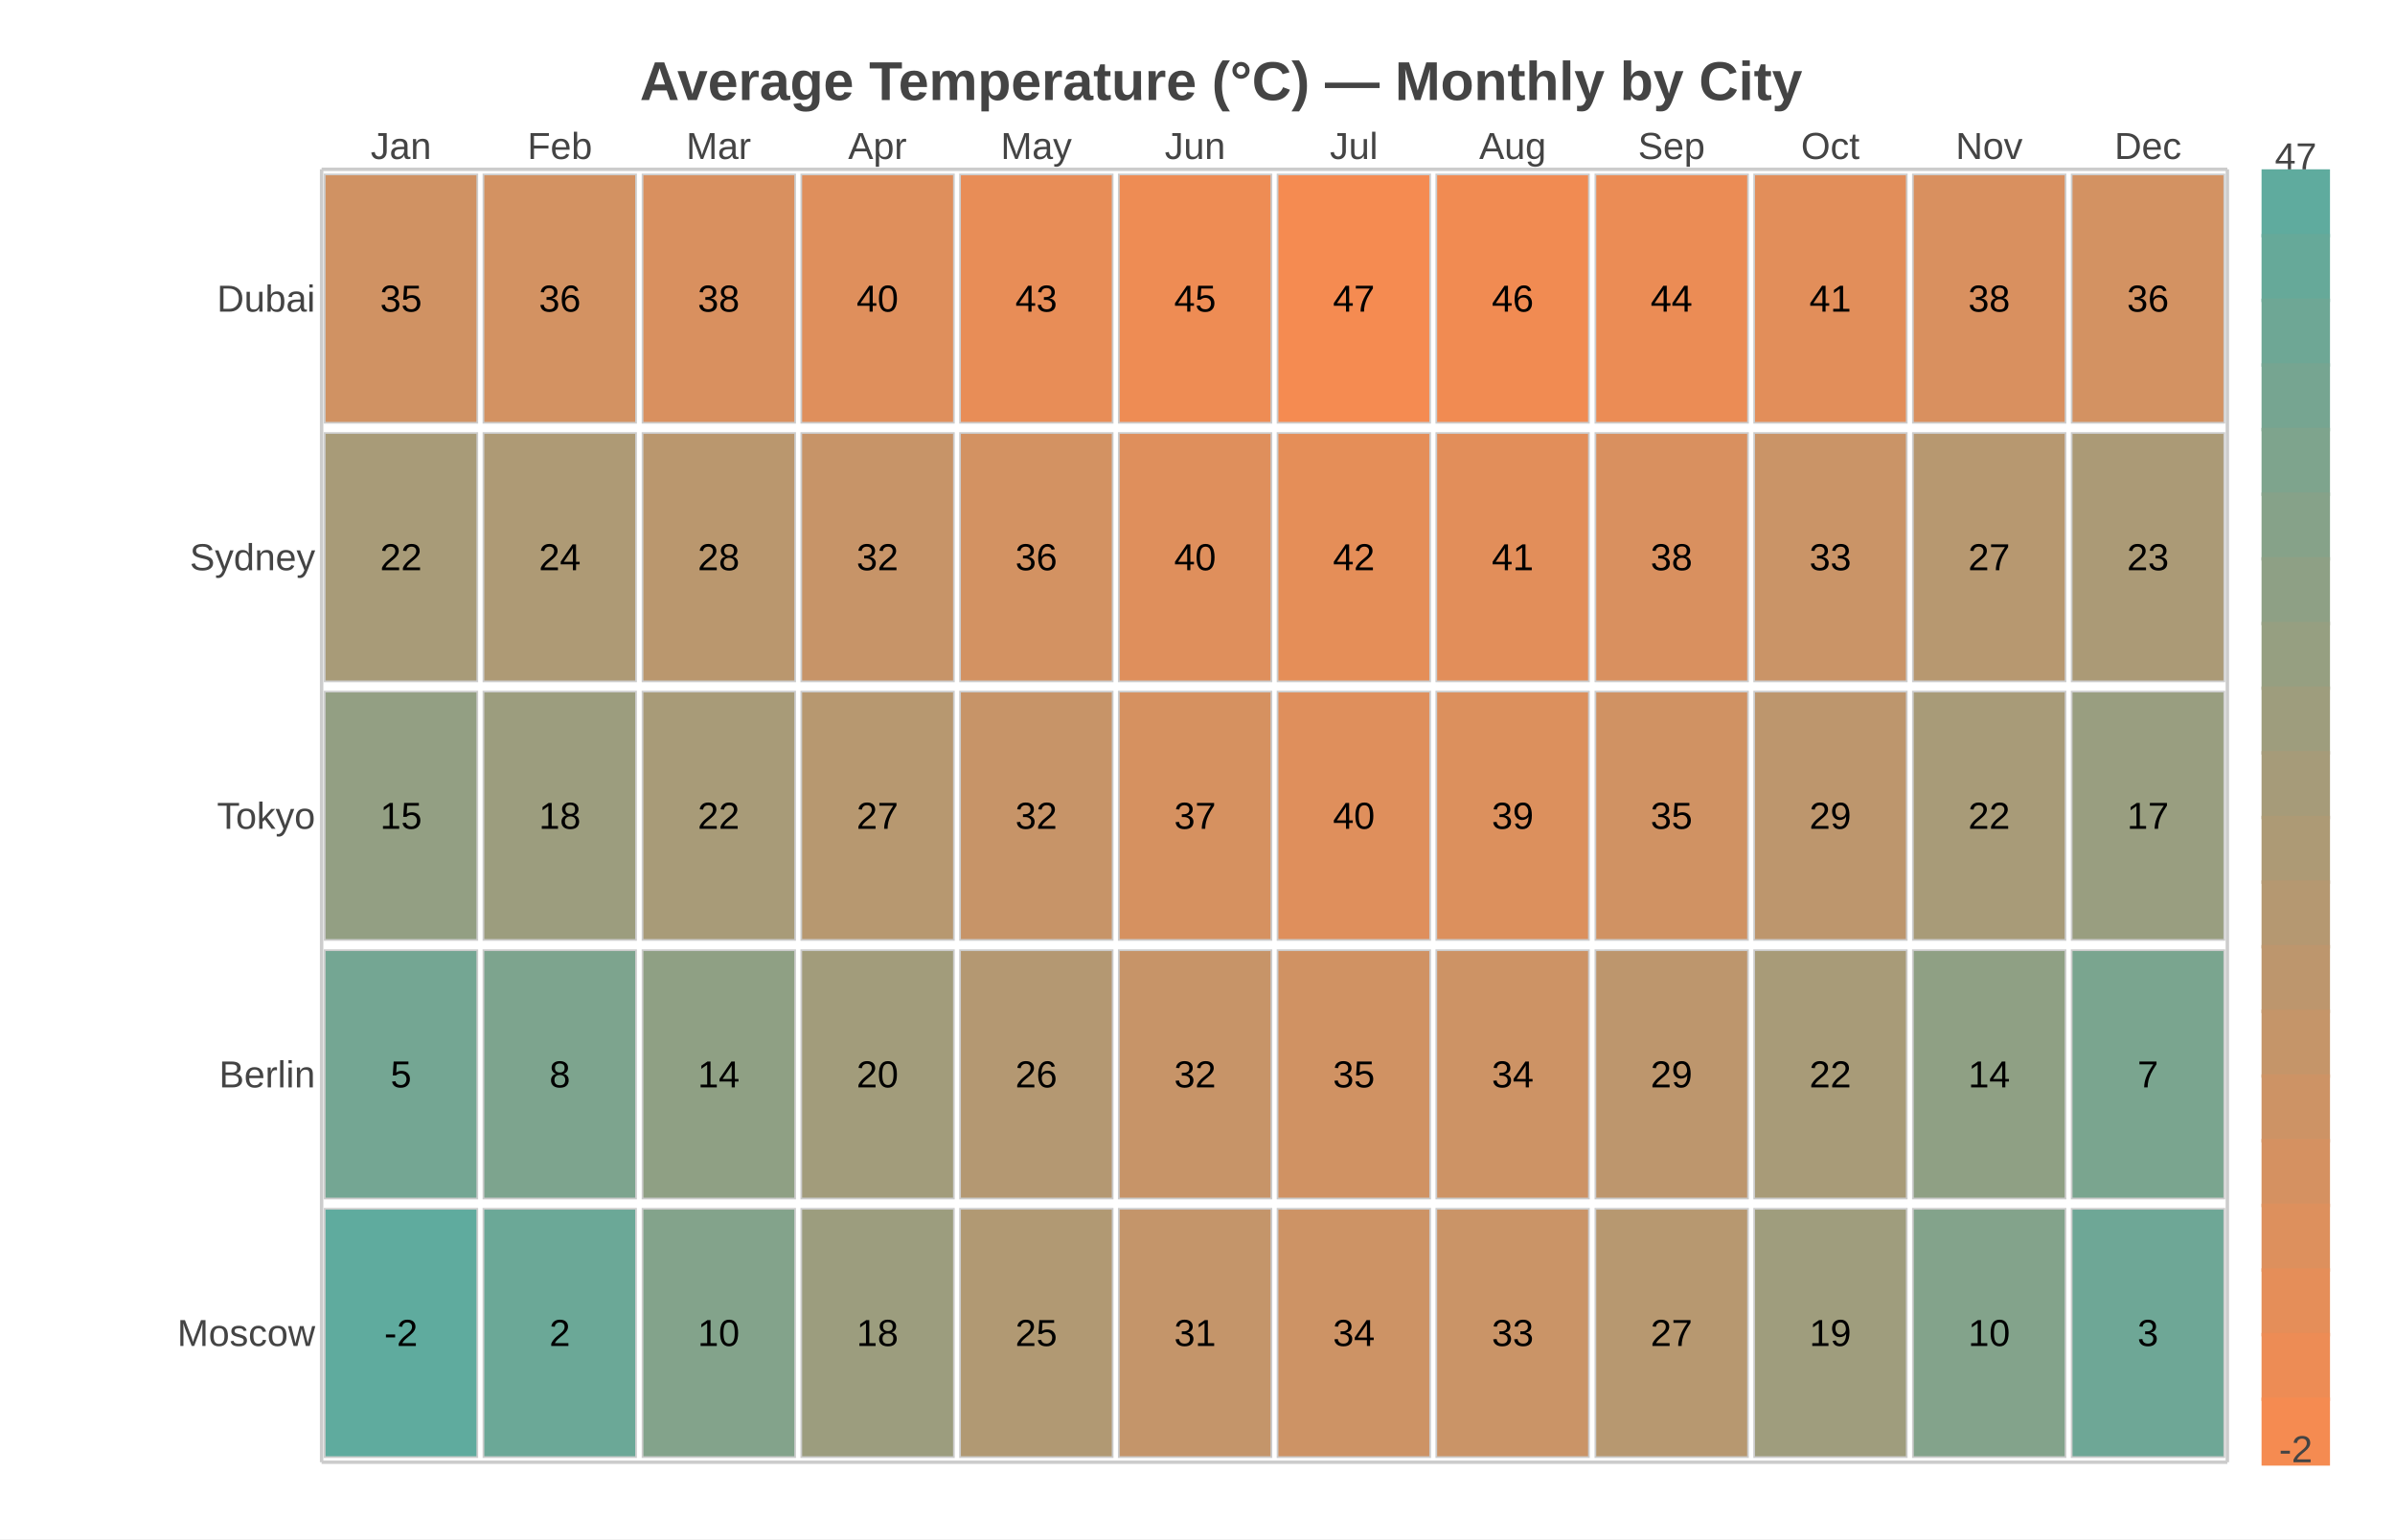
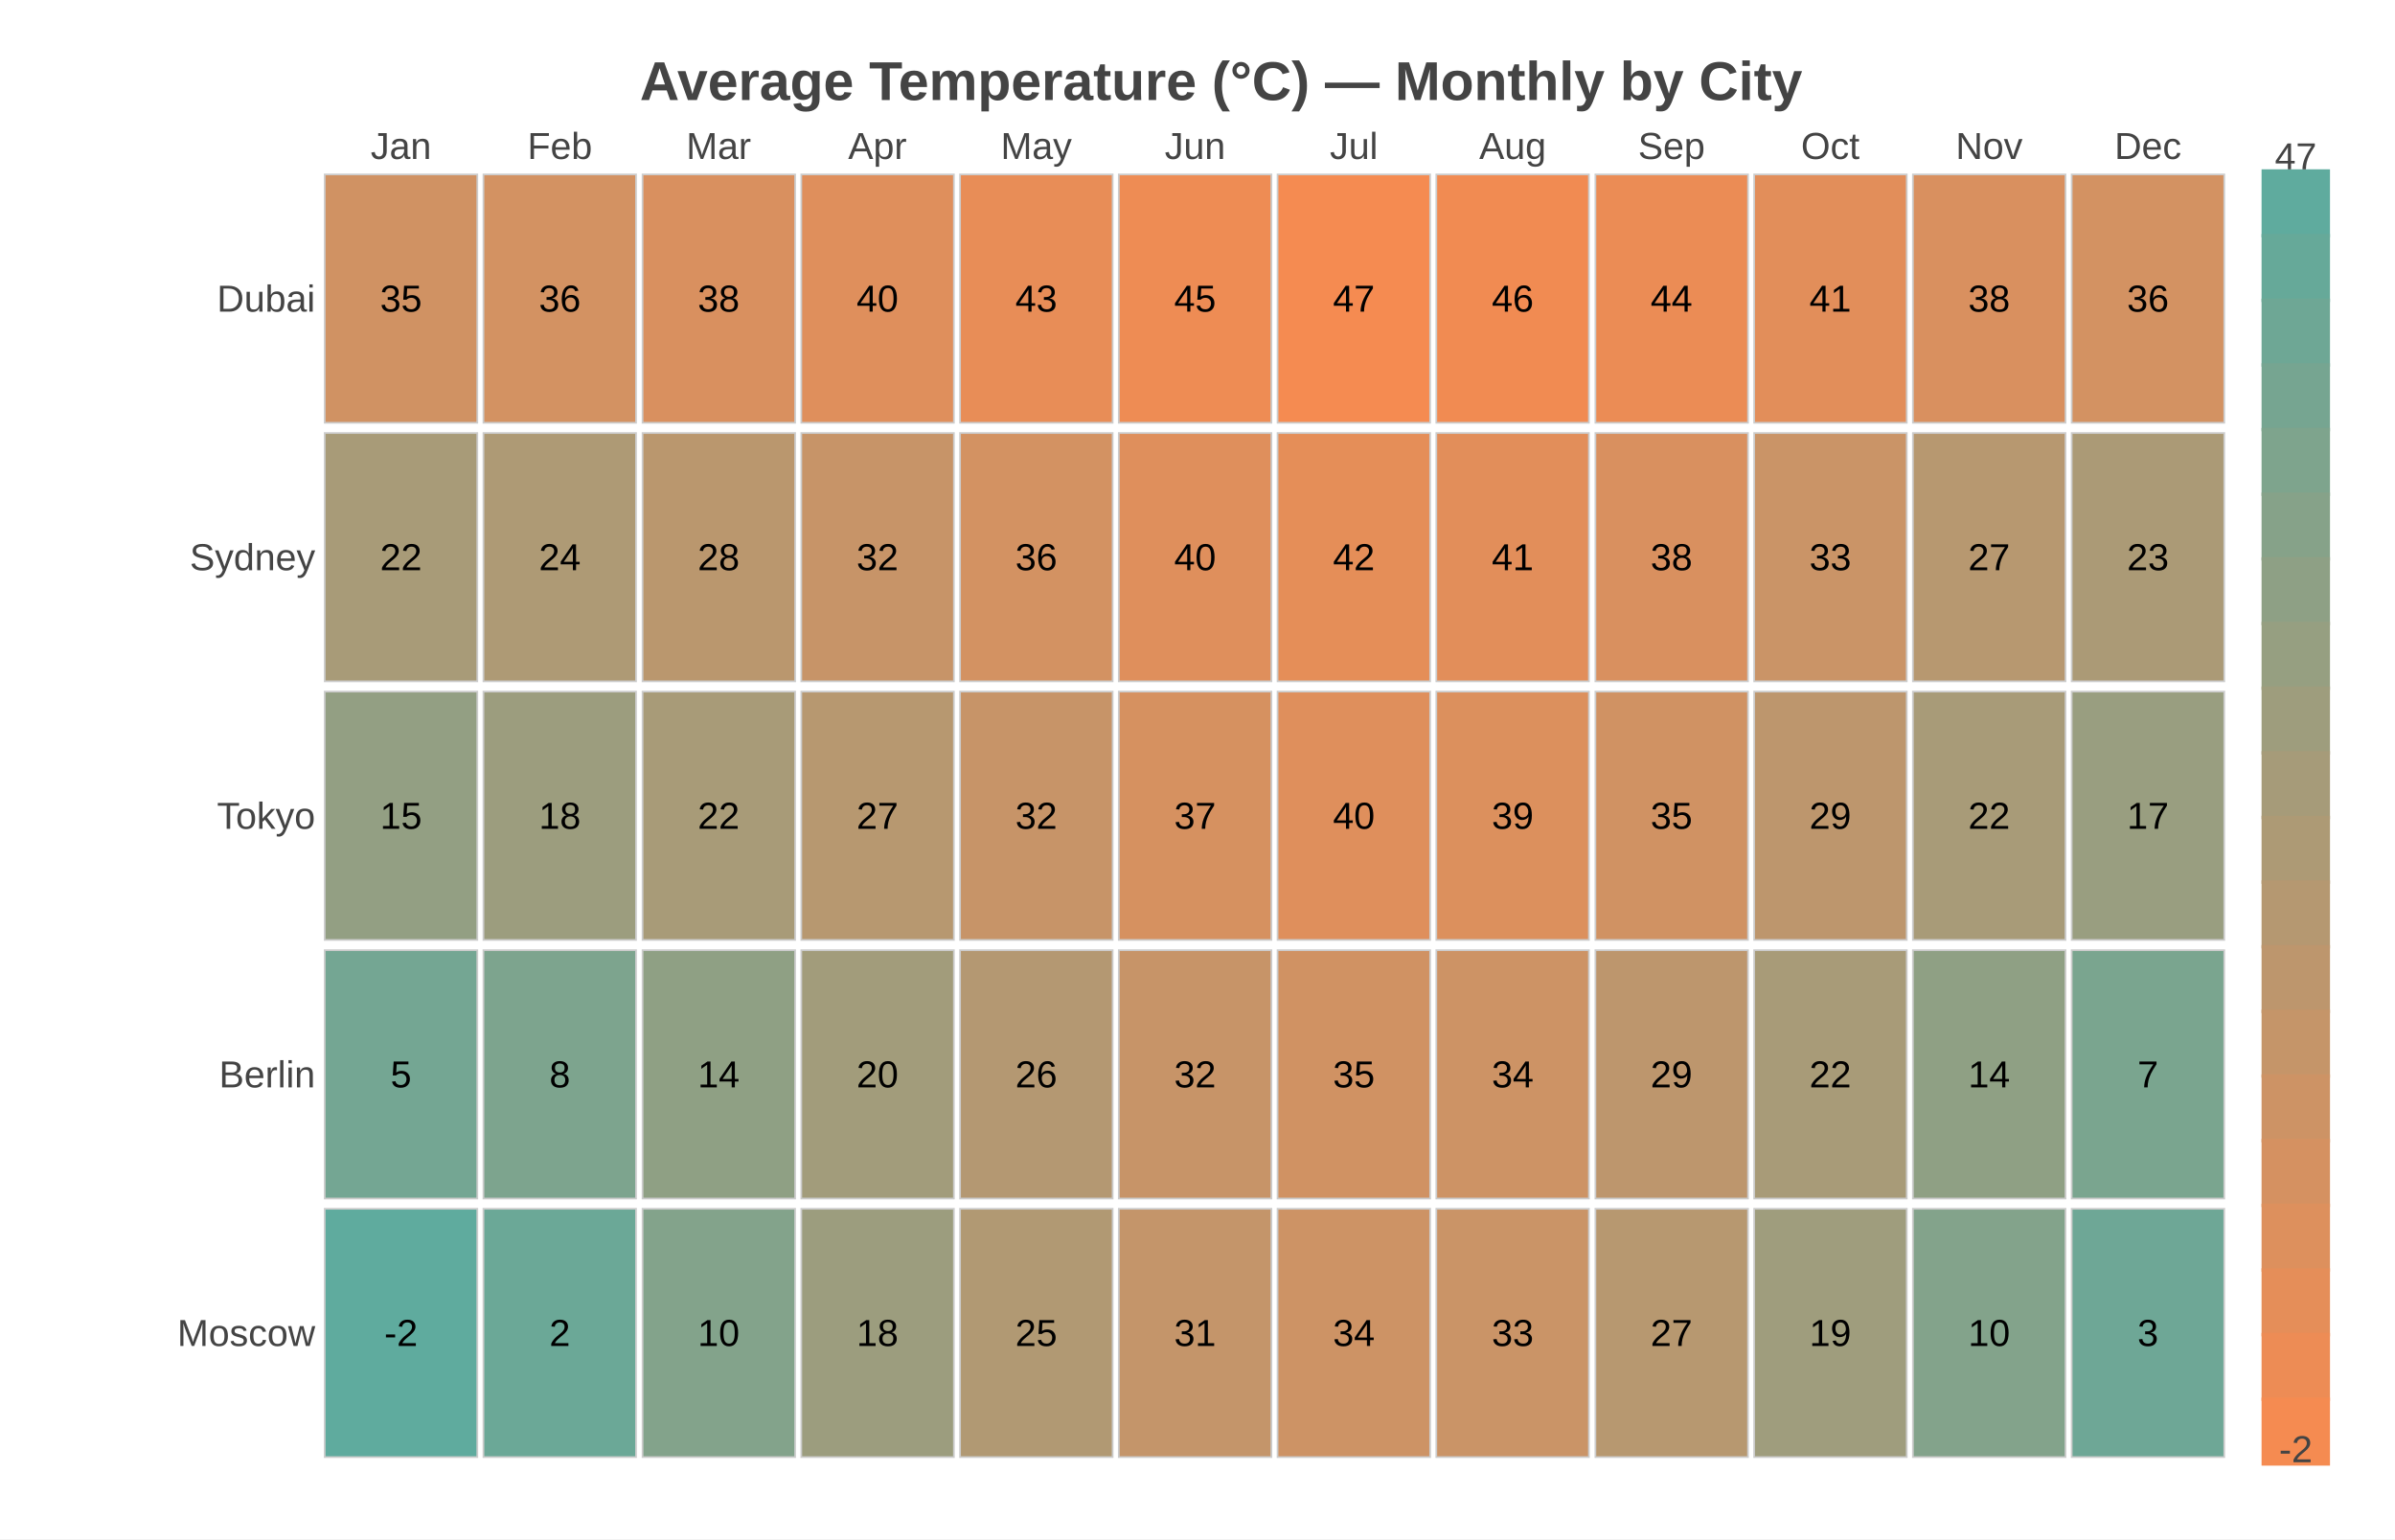
<svg xmlns="http://www.w3.org/2000/svg" width="700" height="450" viewBox="0 0 700 450">
  <path fill="#FFFFFF" d="M0 0 h700 v450 h-700 v-450Z" />
  <text transform="translate(-163.0, 18)" fill="#444444" font-family="Arial" font-weight="bold" font-size="16" x="350.0" y="11.25">Average Temperature (°C) — Monthly by City</text>
  <g transform="translate(94.0, 49.5)">
    <path fill="#d09263" stroke="#CCCCCC" stroke-width="0.5" d="M0.9 1.5 h44.6 v72.6 h-44.6 v-72.6Z" />
    <text x="23.208" y="37.8" fill="#000000" font-family="Arial" font-size="11" text-anchor="middle" dominant-baseline="central">35</text>
    <path fill="#d39262" stroke="#CCCCCC" stroke-width="0.5" d="M47.3 1.5 h44.6 v72.6 h-44.6 v-72.6Z" />
    <text x="69.625" y="37.8" fill="#000000" font-family="Arial" font-size="11" text-anchor="middle" dominant-baseline="central">36</text>
    <path fill="#d9905f" stroke="#CCCCCC" stroke-width="0.5" d="M93.8 1.5 h44.6 v72.6 h-44.6 v-72.6Z" />
    <text x="116.042" y="37.8" fill="#000000" font-family="Arial" font-size="11" text-anchor="middle" dominant-baseline="central">38</text>
    <path fill="#df8f5c" stroke="#CCCCCC" stroke-width="0.5" d="M140.2 1.5 h44.6 v72.6 h-44.6 v-72.6Z" />
    <text x="162.458" y="37.8" fill="#000000" font-family="Arial" font-size="11" text-anchor="middle" dominant-baseline="central">40</text>
    <path fill="#e88d57" stroke="#CCCCCC" stroke-width="0.5" d="M186.6 1.5 h44.6 v72.6 h-44.6 v-72.6Z" />
    <text x="208.875" y="37.8" fill="#000000" font-family="Arial" font-size="11" text-anchor="middle" dominant-baseline="central">43</text>
    <path fill="#ee8c54" stroke="#CCCCCC" stroke-width="0.5" d="M233.0 1.5 h44.6 v72.6 h-44.6 v-72.6Z" />
    <text x="255.292" y="37.8" fill="#000000" font-family="Arial" font-size="11" text-anchor="middle" dominant-baseline="central">45</text>
    <path fill="#f58b51" stroke="#CCCCCC" stroke-width="0.5" d="M279.4 1.5 h44.6 v72.6 h-44.6 v-72.6Z" />
    <text x="301.708" y="37.8" fill="#000000" font-family="Arial" font-size="11" text-anchor="middle" dominant-baseline="central">47</text>
    <path fill="#f18b52" stroke="#CCCCCC" stroke-width="0.5" d="M325.8 1.5 h44.6 v72.6 h-44.6 v-72.6Z" />
    <text x="348.125" y="37.8" fill="#000000" font-family="Arial" font-size="11" text-anchor="middle" dominant-baseline="central">46</text>
    <path fill="#eb8c55" stroke="#CCCCCC" stroke-width="0.5" d="M372.3 1.5 h44.6 v72.6 h-44.6 v-72.6Z" />
    <text x="394.542" y="37.8" fill="#000000" font-family="Arial" font-size="11" text-anchor="middle" dominant-baseline="central">44</text>
    <path fill="#e28e5a" stroke="#CCCCCC" stroke-width="0.5" d="M418.7 1.5 h44.6 v72.6 h-44.6 v-72.6Z" />
    <text x="440.958" y="37.8" fill="#000000" font-family="Arial" font-size="11" text-anchor="middle" dominant-baseline="central">41</text>
    <path fill="#d9905f" stroke="#CCCCCC" stroke-width="0.5" d="M465.1 1.5 h44.6 v72.6 h-44.6 v-72.6Z" />
    <text x="487.375" y="37.8" fill="#000000" font-family="Arial" font-size="11" text-anchor="middle" dominant-baseline="central">38</text>
    <path fill="#d39262" stroke="#CCCCCC" stroke-width="0.5" d="M511.5 1.5 h44.6 v72.6 h-44.6 v-72.6Z" />
    <text x="533.792" y="37.8" fill="#000000" font-family="Arial" font-size="11" text-anchor="middle" dominant-baseline="central">36</text>
    <path fill="#a89b78" stroke="#CCCCCC" stroke-width="0.5" d="M0.9 77.1 h44.6 v72.6 h-44.6 v-72.6Z" />
    <text x="23.208" y="113.4" fill="#000000" font-family="Arial" font-size="11" text-anchor="middle" dominant-baseline="central">22</text>
    <path fill="#ae9a75" stroke="#CCCCCC" stroke-width="0.5" d="M47.3 77.1 h44.6 v72.6 h-44.6 v-72.6Z" />
    <text x="69.625" y="113.4" fill="#000000" font-family="Arial" font-size="11" text-anchor="middle" dominant-baseline="central">24</text>
    <path fill="#ba976e" stroke="#CCCCCC" stroke-width="0.5" d="M93.8 77.1 h44.6 v72.6 h-44.6 v-72.6Z" />
    <text x="116.042" y="113.4" fill="#000000" font-family="Arial" font-size="11" text-anchor="middle" dominant-baseline="central">28</text>
    <path fill="#c79468" stroke="#CCCCCC" stroke-width="0.5" d="M140.2 77.1 h44.6 v72.6 h-44.6 v-72.6Z" />
    <text x="162.458" y="113.4" fill="#000000" font-family="Arial" font-size="11" text-anchor="middle" dominant-baseline="central">32</text>
    <path fill="#d39262" stroke="#CCCCCC" stroke-width="0.5" d="M186.6 77.1 h44.6 v72.6 h-44.6 v-72.6Z" />
    <text x="208.875" y="113.4" fill="#000000" font-family="Arial" font-size="11" text-anchor="middle" dominant-baseline="central">36</text>
    <path fill="#df8f5c" stroke="#CCCCCC" stroke-width="0.5" d="M233.0 77.1 h44.6 v72.6 h-44.6 v-72.6Z" />
    <text x="255.292" y="113.4" fill="#000000" font-family="Arial" font-size="11" text-anchor="middle" dominant-baseline="central">40</text>
    <path fill="#e58e58" stroke="#CCCCCC" stroke-width="0.5" d="M279.4 77.1 h44.6 v72.6 h-44.6 v-72.6Z" />
    <text x="301.708" y="113.4" fill="#000000" font-family="Arial" font-size="11" text-anchor="middle" dominant-baseline="central">42</text>
    <path fill="#e28e5a" stroke="#CCCCCC" stroke-width="0.5" d="M325.8 77.1 h44.6 v72.6 h-44.6 v-72.6Z" />
    <text x="348.125" y="113.4" fill="#000000" font-family="Arial" font-size="11" text-anchor="middle" dominant-baseline="central">41</text>
    <path fill="#d9905f" stroke="#CCCCCC" stroke-width="0.5" d="M372.3 77.1 h44.6 v72.6 h-44.6 v-72.6Z" />
    <text x="394.542" y="113.4" fill="#000000" font-family="Arial" font-size="11" text-anchor="middle" dominant-baseline="central">38</text>
    <path fill="#ca9467" stroke="#CCCCCC" stroke-width="0.5" d="M418.7 77.1 h44.6 v72.6 h-44.6 v-72.6Z" />
    <text x="440.958" y="113.4" fill="#000000" font-family="Arial" font-size="11" text-anchor="middle" dominant-baseline="central">33</text>
    <path fill="#b79870" stroke="#CCCCCC" stroke-width="0.5" d="M465.1 77.1 h44.6 v72.6 h-44.6 v-72.6Z" />
    <text x="487.375" y="113.4" fill="#000000" font-family="Arial" font-size="11" text-anchor="middle" dominant-baseline="central">27</text>
    <path fill="#ab9a76" stroke="#CCCCCC" stroke-width="0.5" d="M511.5 77.1 h44.6 v72.6 h-44.6 v-72.6Z" />
    <text x="533.792" y="113.4" fill="#000000" font-family="Arial" font-size="11" text-anchor="middle" dominant-baseline="central">23</text>
    <path fill="#939f83" stroke="#CCCCCC" stroke-width="0.5" d="M0.9 152.7 h44.6 v72.6 h-44.6 v-72.6Z" />
    <text x="23.208" y="189.0" fill="#000000" font-family="Arial" font-size="11" text-anchor="middle" dominant-baseline="central">15</text>
    <path fill="#9c9d7e" stroke="#CCCCCC" stroke-width="0.5" d="M47.3 152.7 h44.6 v72.6 h-44.6 v-72.6Z" />
    <text x="69.625" y="189.0" fill="#000000" font-family="Arial" font-size="11" text-anchor="middle" dominant-baseline="central">18</text>
    <path fill="#a89b78" stroke="#CCCCCC" stroke-width="0.5" d="M93.8 152.7 h44.6 v72.6 h-44.6 v-72.6Z" />
    <text x="116.042" y="189.0" fill="#000000" font-family="Arial" font-size="11" text-anchor="middle" dominant-baseline="central">22</text>
    <path fill="#b79870" stroke="#CCCCCC" stroke-width="0.5" d="M140.2 152.7 h44.6 v72.6 h-44.6 v-72.6Z" />
    <text x="162.458" y="189.0" fill="#000000" font-family="Arial" font-size="11" text-anchor="middle" dominant-baseline="central">27</text>
    <path fill="#c79468" stroke="#CCCCCC" stroke-width="0.5" d="M186.6 152.7 h44.6 v72.6 h-44.6 v-72.6Z" />
    <text x="208.875" y="189.0" fill="#000000" font-family="Arial" font-size="11" text-anchor="middle" dominant-baseline="central">32</text>
    <path fill="#d69160" stroke="#CCCCCC" stroke-width="0.5" d="M233.0 152.7 h44.6 v72.6 h-44.6 v-72.6Z" />
    <text x="255.292" y="189.0" fill="#000000" font-family="Arial" font-size="11" text-anchor="middle" dominant-baseline="central">37</text>
    <path fill="#df8f5c" stroke="#CCCCCC" stroke-width="0.5" d="M279.4 152.7 h44.6 v72.6 h-44.6 v-72.6Z" />
    <text x="301.708" y="189.0" fill="#000000" font-family="Arial" font-size="11" text-anchor="middle" dominant-baseline="central">40</text>
    <path fill="#dc905d" stroke="#CCCCCC" stroke-width="0.5" d="M325.8 152.7 h44.6 v72.6 h-44.6 v-72.6Z" />
    <text x="348.125" y="189.0" fill="#000000" font-family="Arial" font-size="11" text-anchor="middle" dominant-baseline="central">39</text>
    <path fill="#d09263" stroke="#CCCCCC" stroke-width="0.5" d="M372.3 152.7 h44.6 v72.6 h-44.6 v-72.6Z" />
    <text x="394.542" y="189.0" fill="#000000" font-family="Arial" font-size="11" text-anchor="middle" dominant-baseline="central">35</text>
    <path fill="#bd966d" stroke="#CCCCCC" stroke-width="0.5" d="M418.7 152.7 h44.6 v72.6 h-44.6 v-72.6Z" />
    <text x="440.958" y="189.0" fill="#000000" font-family="Arial" font-size="11" text-anchor="middle" dominant-baseline="central">29</text>
    <path fill="#a89b78" stroke="#CCCCCC" stroke-width="0.5" d="M465.1 152.7 h44.6 v72.6 h-44.6 v-72.6Z" />
    <text x="487.375" y="189.0" fill="#000000" font-family="Arial" font-size="11" text-anchor="middle" dominant-baseline="central">22</text>
    <path fill="#999e80" stroke="#CCCCCC" stroke-width="0.5" d="M511.5 152.7 h44.6 v72.6 h-44.6 v-72.6Z" />
    <text x="533.792" y="189.0" fill="#000000" font-family="Arial" font-size="11" text-anchor="middle" dominant-baseline="central">17</text>
    <path fill="#74a693" stroke="#CCCCCC" stroke-width="0.5" d="M0.9 228.3 h44.6 v72.6 h-44.6 v-72.6Z" />
    <text x="23.208" y="264.6" fill="#000000" font-family="Arial" font-size="11" text-anchor="middle" dominant-baseline="central">5</text>
    <path fill="#7da48e" stroke="#CCCCCC" stroke-width="0.5" d="M47.3 228.3 h44.6 v72.6 h-44.6 v-72.6Z" />
    <text x="69.625" y="264.6" fill="#000000" font-family="Arial" font-size="11" text-anchor="middle" dominant-baseline="central">8</text>
    <path fill="#8fa084" stroke="#CCCCCC" stroke-width="0.5" d="M93.8 228.3 h44.6 v72.6 h-44.6 v-72.6Z" />
    <text x="116.042" y="264.6" fill="#000000" font-family="Arial" font-size="11" text-anchor="middle" dominant-baseline="central">14</text>
    <path fill="#a29c7b" stroke="#CCCCCC" stroke-width="0.5" d="M140.2 228.3 h44.6 v72.6 h-44.6 v-72.6Z" />
    <text x="162.458" y="264.6" fill="#000000" font-family="Arial" font-size="11" text-anchor="middle" dominant-baseline="central">20</text>
    <path fill="#b49872" stroke="#CCCCCC" stroke-width="0.5" d="M186.6 228.3 h44.6 v72.6 h-44.6 v-72.6Z" />
    <text x="208.875" y="264.6" fill="#000000" font-family="Arial" font-size="11" text-anchor="middle" dominant-baseline="central">26</text>
    <path fill="#c79468" stroke="#CCCCCC" stroke-width="0.5" d="M233.0 228.3 h44.6 v72.6 h-44.6 v-72.6Z" />
    <text x="255.292" y="264.6" fill="#000000" font-family="Arial" font-size="11" text-anchor="middle" dominant-baseline="central">32</text>
    <path fill="#d09263" stroke="#CCCCCC" stroke-width="0.5" d="M279.4 228.3 h44.6 v72.6 h-44.6 v-72.6Z" />
    <text x="301.708" y="264.6" fill="#000000" font-family="Arial" font-size="11" text-anchor="middle" dominant-baseline="central">35</text>
    <path fill="#cd9365" stroke="#CCCCCC" stroke-width="0.5" d="M325.8 228.3 h44.6 v72.6 h-44.6 v-72.6Z" />
    <text x="348.125" y="264.6" fill="#000000" font-family="Arial" font-size="11" text-anchor="middle" dominant-baseline="central">34</text>
    <path fill="#bd966d" stroke="#CCCCCC" stroke-width="0.5" d="M372.3 228.3 h44.6 v72.6 h-44.6 v-72.6Z" />
    <text x="394.542" y="264.6" fill="#000000" font-family="Arial" font-size="11" text-anchor="middle" dominant-baseline="central">29</text>
    <path fill="#a89b78" stroke="#CCCCCC" stroke-width="0.5" d="M418.7 228.3 h44.6 v72.6 h-44.6 v-72.6Z" />
    <text x="440.958" y="264.6" fill="#000000" font-family="Arial" font-size="11" text-anchor="middle" dominant-baseline="central">22</text>
    <path fill="#8fa084" stroke="#CCCCCC" stroke-width="0.5" d="M465.1 228.3 h44.6 v72.6 h-44.6 v-72.6Z" />
    <text x="487.375" y="264.6" fill="#000000" font-family="Arial" font-size="11" text-anchor="middle" dominant-baseline="central">14</text>
    <path fill="#7aa58f" stroke="#CCCCCC" stroke-width="0.5" d="M511.5 228.3 h44.6 v72.6 h-44.6 v-72.6Z" />
    <text x="533.792" y="264.6" fill="#000000" font-family="Arial" font-size="11" text-anchor="middle" dominant-baseline="central">7</text>
    <path fill="#5fab9e" stroke="#CCCCCC" stroke-width="0.5" d="M0.9 303.9 h44.6 v72.6 h-44.6 v-72.6Z" />
    <text x="23.208" y="340.2" fill="#000000" font-family="Arial" font-size="11" text-anchor="middle" dominant-baseline="central">-2</text>
    <path fill="#6ba897" stroke="#CCCCCC" stroke-width="0.5" d="M47.3 303.9 h44.6 v72.6 h-44.6 v-72.6Z" />
    <text x="69.625" y="340.2" fill="#000000" font-family="Arial" font-size="11" text-anchor="middle" dominant-baseline="central">2</text>
    <path fill="#83a38b" stroke="#CCCCCC" stroke-width="0.5" d="M93.8 303.9 h44.6 v72.6 h-44.6 v-72.6Z" />
    <text x="116.042" y="340.2" fill="#000000" font-family="Arial" font-size="11" text-anchor="middle" dominant-baseline="central">10</text>
    <path fill="#9c9d7e" stroke="#CCCCCC" stroke-width="0.5" d="M140.2 303.9 h44.6 v72.6 h-44.6 v-72.6Z" />
    <text x="162.458" y="340.2" fill="#000000" font-family="Arial" font-size="11" text-anchor="middle" dominant-baseline="central">18</text>
    <path fill="#b19973" stroke="#CCCCCC" stroke-width="0.5" d="M186.6 303.9 h44.6 v72.6 h-44.6 v-72.6Z" />
    <text x="208.875" y="340.2" fill="#000000" font-family="Arial" font-size="11" text-anchor="middle" dominant-baseline="central">25</text>
    <path fill="#c4956a" stroke="#CCCCCC" stroke-width="0.5" d="M233.0 303.9 h44.6 v72.6 h-44.6 v-72.6Z" />
    <text x="255.292" y="340.2" fill="#000000" font-family="Arial" font-size="11" text-anchor="middle" dominant-baseline="central">31</text>
    <path fill="#cd9365" stroke="#CCCCCC" stroke-width="0.5" d="M279.4 303.9 h44.6 v72.6 h-44.6 v-72.6Z" />
    <text x="301.708" y="340.2" fill="#000000" font-family="Arial" font-size="11" text-anchor="middle" dominant-baseline="central">34</text>
    <path fill="#ca9467" stroke="#CCCCCC" stroke-width="0.5" d="M325.8 303.9 h44.6 v72.6 h-44.6 v-72.6Z" />
    <text x="348.125" y="340.2" fill="#000000" font-family="Arial" font-size="11" text-anchor="middle" dominant-baseline="central">33</text>
    <path fill="#b79870" stroke="#CCCCCC" stroke-width="0.5" d="M372.3 303.9 h44.6 v72.6 h-44.6 v-72.6Z" />
    <text x="394.542" y="340.2" fill="#000000" font-family="Arial" font-size="11" text-anchor="middle" dominant-baseline="central">27</text>
    <path fill="#9f9d7d" stroke="#CCCCCC" stroke-width="0.5" d="M418.7 303.9 h44.6 v72.6 h-44.6 v-72.6Z" />
    <text x="440.958" y="340.2" fill="#000000" font-family="Arial" font-size="11" text-anchor="middle" dominant-baseline="central">19</text>
    <path fill="#83a38b" stroke="#CCCCCC" stroke-width="0.5" d="M465.1 303.9 h44.6 v72.6 h-44.6 v-72.6Z" />
    <text x="487.375" y="340.2" fill="#000000" font-family="Arial" font-size="11" text-anchor="middle" dominant-baseline="central">10</text>
    <path fill="#6ea796" stroke="#CCCCCC" stroke-width="0.5" d="M511.5 303.9 h44.6 v72.6 h-44.6 v-72.6Z" />
    <text x="533.792" y="340.2" fill="#000000" font-family="Arial" font-size="11" text-anchor="middle" dominant-baseline="central">3</text>
    <text x="23.208" y="-3.024" fill="#444444" font-family="Arial" font-size="11" text-anchor="middle" dominant-baseline="bottom">Jan</text>
    <text x="69.625" y="-3.024" fill="#444444" font-family="Arial" font-size="11" text-anchor="middle" dominant-baseline="bottom">Feb</text>
    <text x="116.042" y="-3.024" fill="#444444" font-family="Arial" font-size="11" text-anchor="middle" dominant-baseline="bottom">Mar</text>
    <text x="162.458" y="-3.024" fill="#444444" font-family="Arial" font-size="11" text-anchor="middle" dominant-baseline="bottom">Apr</text>
    <text x="208.875" y="-3.024" fill="#444444" font-family="Arial" font-size="11" text-anchor="middle" dominant-baseline="bottom">May</text>
    <text x="255.292" y="-3.024" fill="#444444" font-family="Arial" font-size="11" text-anchor="middle" dominant-baseline="bottom">Jun</text>
    <text x="301.708" y="-3.024" fill="#444444" font-family="Arial" font-size="11" text-anchor="middle" dominant-baseline="bottom">Jul</text>
    <text x="348.125" y="-3.024" fill="#444444" font-family="Arial" font-size="11" text-anchor="middle" dominant-baseline="bottom">Aug</text>
    <text x="394.542" y="-3.024" fill="#444444" font-family="Arial" font-size="11" text-anchor="middle" dominant-baseline="bottom">Sep</text>
    <text x="440.958" y="-3.024" fill="#444444" font-family="Arial" font-size="11" text-anchor="middle" dominant-baseline="bottom">Oct</text>
    <text x="487.375" y="-3.024" fill="#444444" font-family="Arial" font-size="11" text-anchor="middle" dominant-baseline="bottom">Nov</text>
    <text x="533.792" y="-3.024" fill="#444444" font-family="Arial" font-size="11" text-anchor="middle" dominant-baseline="bottom">Dec</text>
    <text x="-1.857" y="37.8" fill="#444444" font-family="Arial" font-size="11" text-anchor="end" dominant-baseline="central">Dubai</text>
    <text x="-1.857" y="113.4" fill="#444444" font-family="Arial" font-size="11" text-anchor="end" dominant-baseline="central">Sydney</text>
    <text x="-1.857" y="189.0" fill="#444444" font-family="Arial" font-size="11" text-anchor="end" dominant-baseline="central">Tokyo</text>
    <text x="-1.857" y="264.6" fill="#444444" font-family="Arial" font-size="11" text-anchor="end" dominant-baseline="central">Berlin</text>
    <text x="-1.857" y="340.2" fill="#444444" font-family="Arial" font-size="11" text-anchor="end" dominant-baseline="central">Moscow</text>
    <path fill="#5fab9e" d="M567.0 0.0 h20 v19.9 h-20 v-19.9Z" />
    <path fill="#66a999" d="M567.0 18.9 h20 v19.9 h-20 v-19.9Z" />
    <path fill="#6ea795" d="M567.0 37.8 h20 v19.9 h-20 v-19.9Z" />
    <path fill="#76a591" d="M567.0 56.7 h20 v19.9 h-20 v-19.9Z" />
    <path fill="#7ea48d" d="M567.0 75.6 h20 v19.9 h-20 v-19.9Z" />
    <path fill="#86a289" d="M567.0 94.5 h20 v19.9 h-20 v-19.9Z" />
    <path fill="#8ea085" d="M567.0 113.4 h20 v19.9 h-20 v-19.9Z" />
    <path fill="#969f81" d="M567.0 132.3 h20 v19.9 h-20 v-19.9Z" />
    <path fill="#9e9d7d" d="M567.0 151.2 h20 v19.9 h-20 v-19.9Z" />
    <path fill="#a69b79" d="M567.0 170.1 h20 v19.9 h-20 v-19.9Z" />
    <path fill="#ad9a75" d="M567.0 189.0 h20 v19.9 h-20 v-19.9Z" />
    <path fill="#b59871" d="M567.0 207.9 h20 v19.9 h-20 v-19.9Z" />
    <path fill="#bd966d" d="M567.0 226.8 h20 v19.9 h-20 v-19.9Z" />
    <path fill="#c59569" d="M567.0 245.7 h20 v19.9 h-20 v-19.9Z" />
    <path fill="#cd9365" d="M567.0 264.6 h20 v19.9 h-20 v-19.9Z" />
    <path fill="#d59161" d="M567.0 283.5 h20 v19.9 h-20 v-19.9Z" />
    <path fill="#dd905d" d="M567.0 302.4 h20 v19.9 h-20 v-19.9Z" />
    <path fill="#e58e59" d="M567.0 321.3 h20 v19.9 h-20 v-19.9Z" />
    <path fill="#ed8c55" d="M567.0 340.2 h20 v19.9 h-20 v-19.9Z" />
    <path fill="#f58b51" d="M567.0 359.1 h20 v19.9 h-20 v-19.9Z" />
    <text x="577.0" y="378.0" fill="#444444" font-family="Arial" font-size="11" text-anchor="middle">-2</text>
    <text x="577.0" y="0" fill="#444444" font-family="Arial" font-size="11" text-anchor="middle" dominant-baseline="bottom">47</text>
-     <path stroke="#CCCCCC" stroke-dasharray="None" d="M0 378.0 h557.0" />
-     <path stroke="#CCCCCC" stroke-dasharray="None" d="M0 0 h557.0" />
-     <path stroke="#CCCCCC" stroke-dasharray="None" d="M0 0 v378.0" />
-     <path stroke="#CCCCCC" stroke-dasharray="None" d="M557.0 0 v378.0" />
  </g>
</svg>
